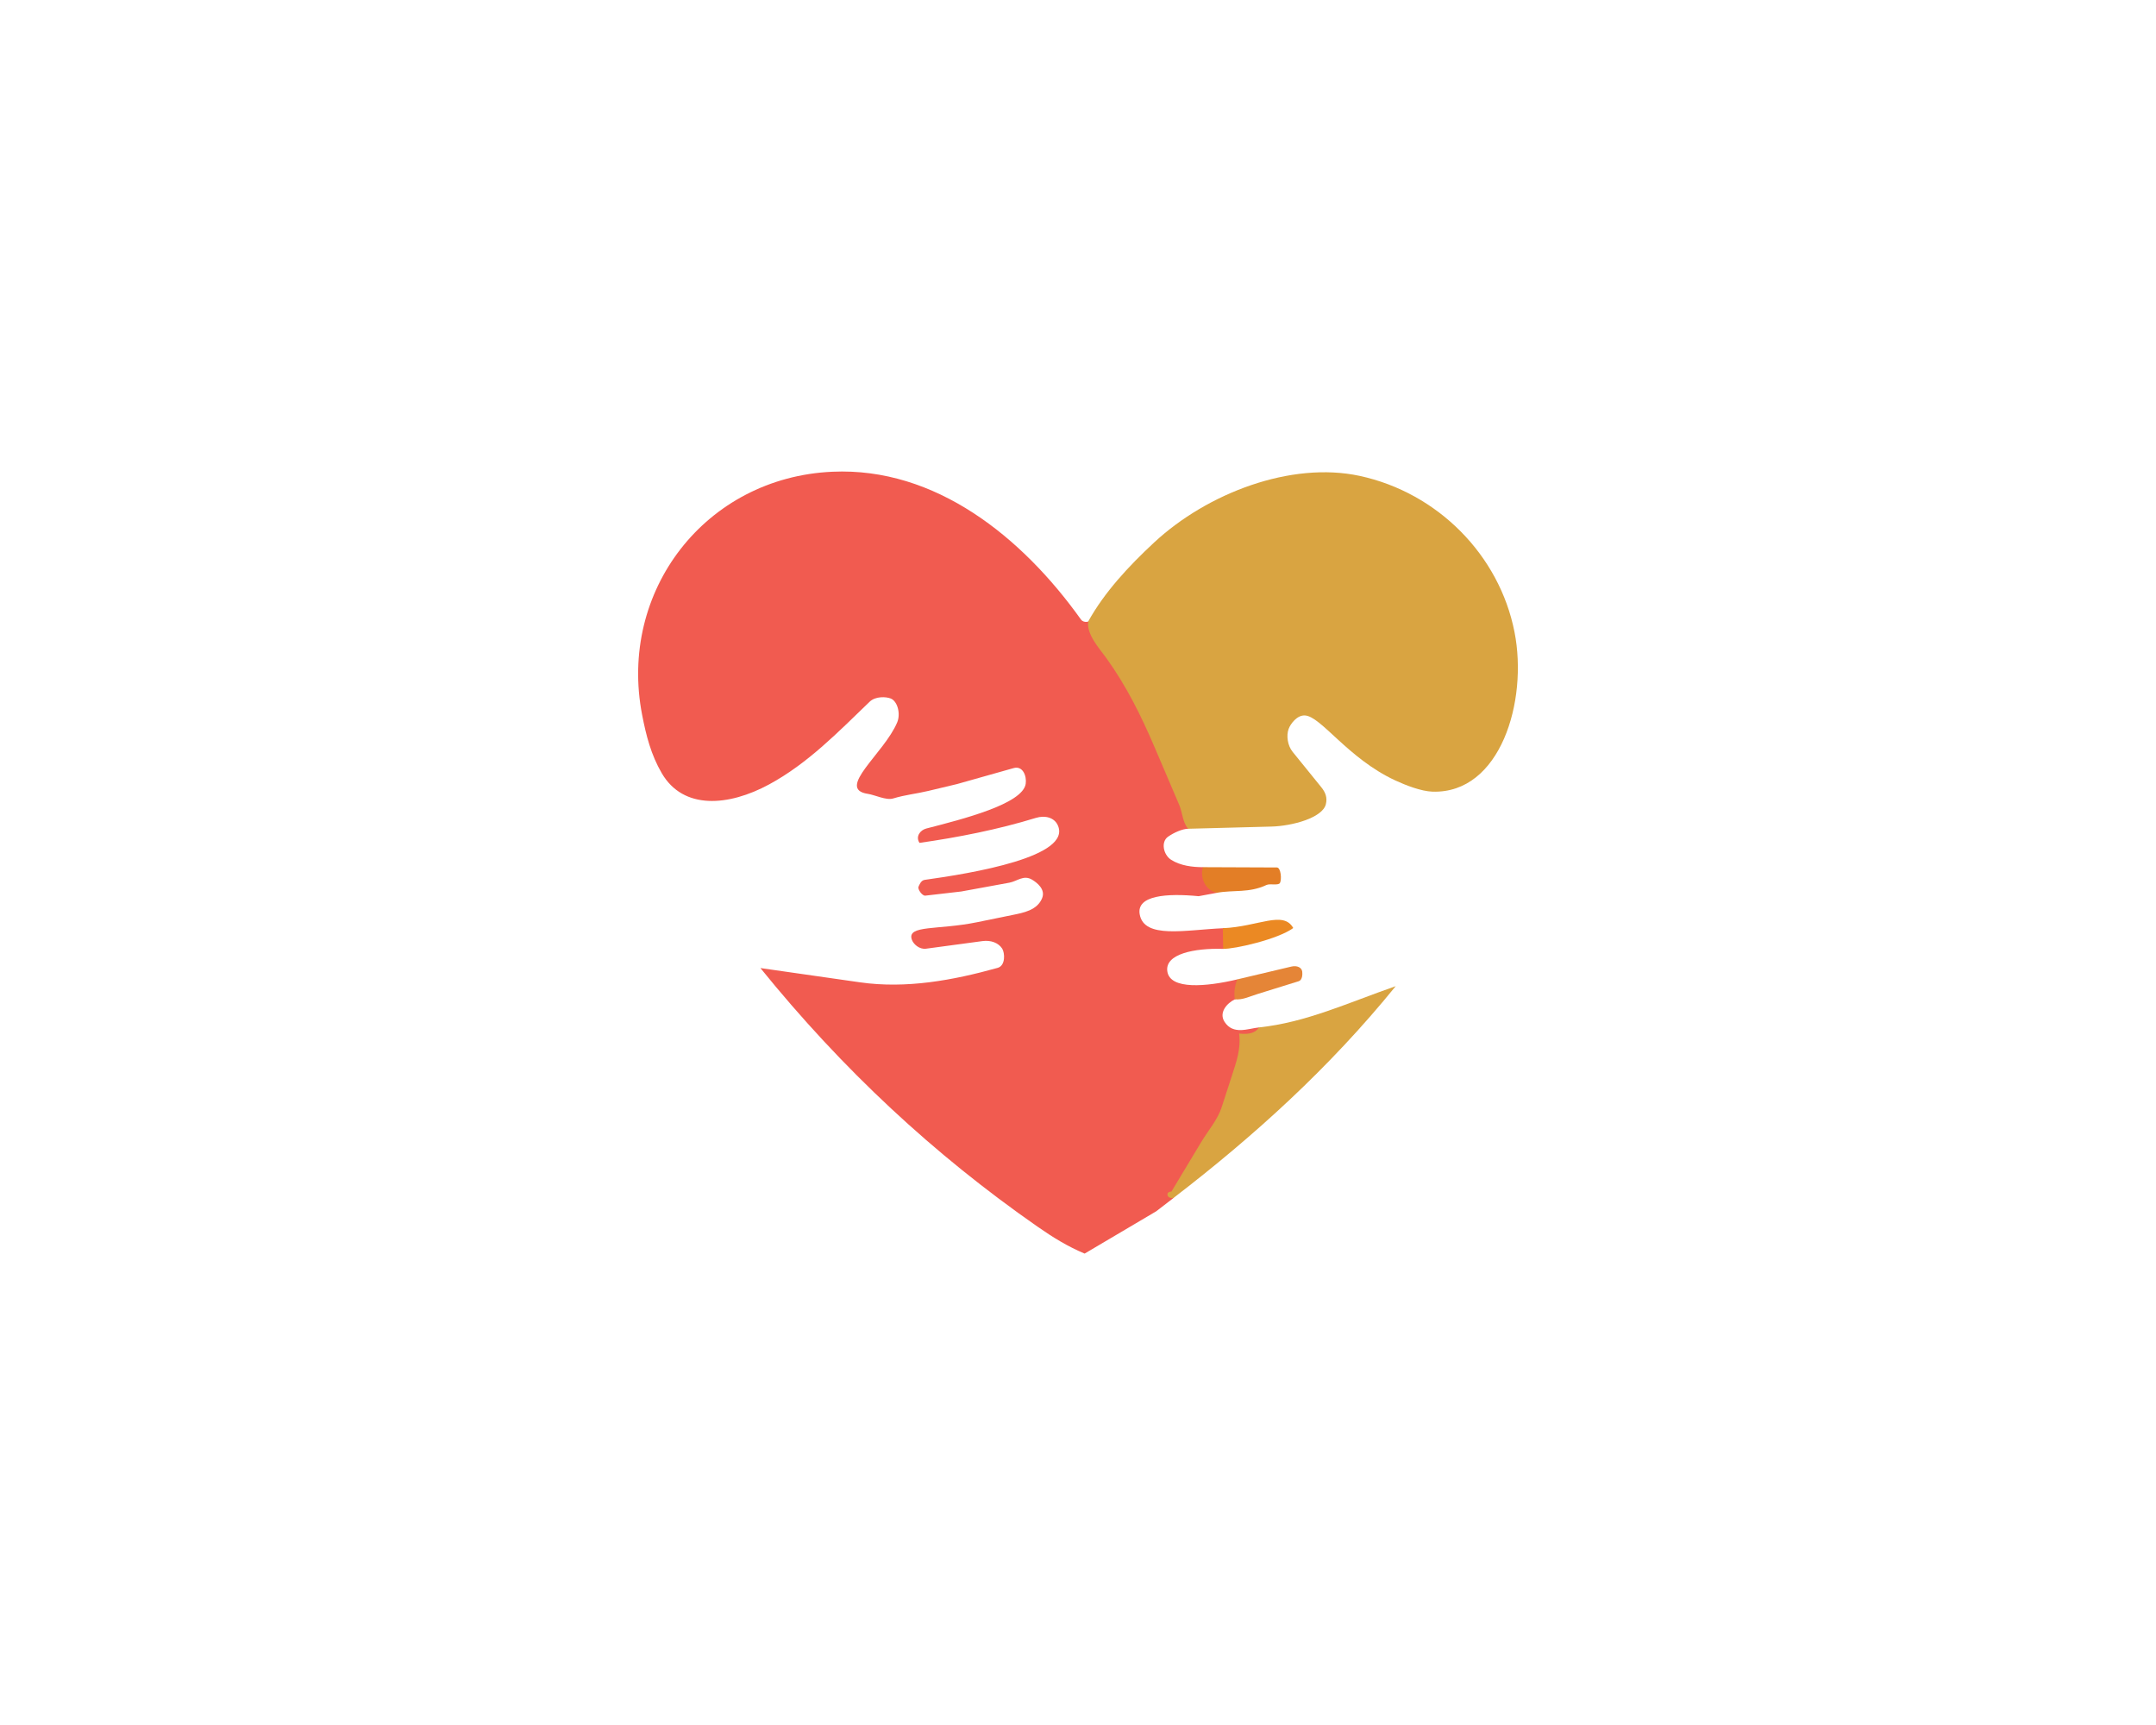
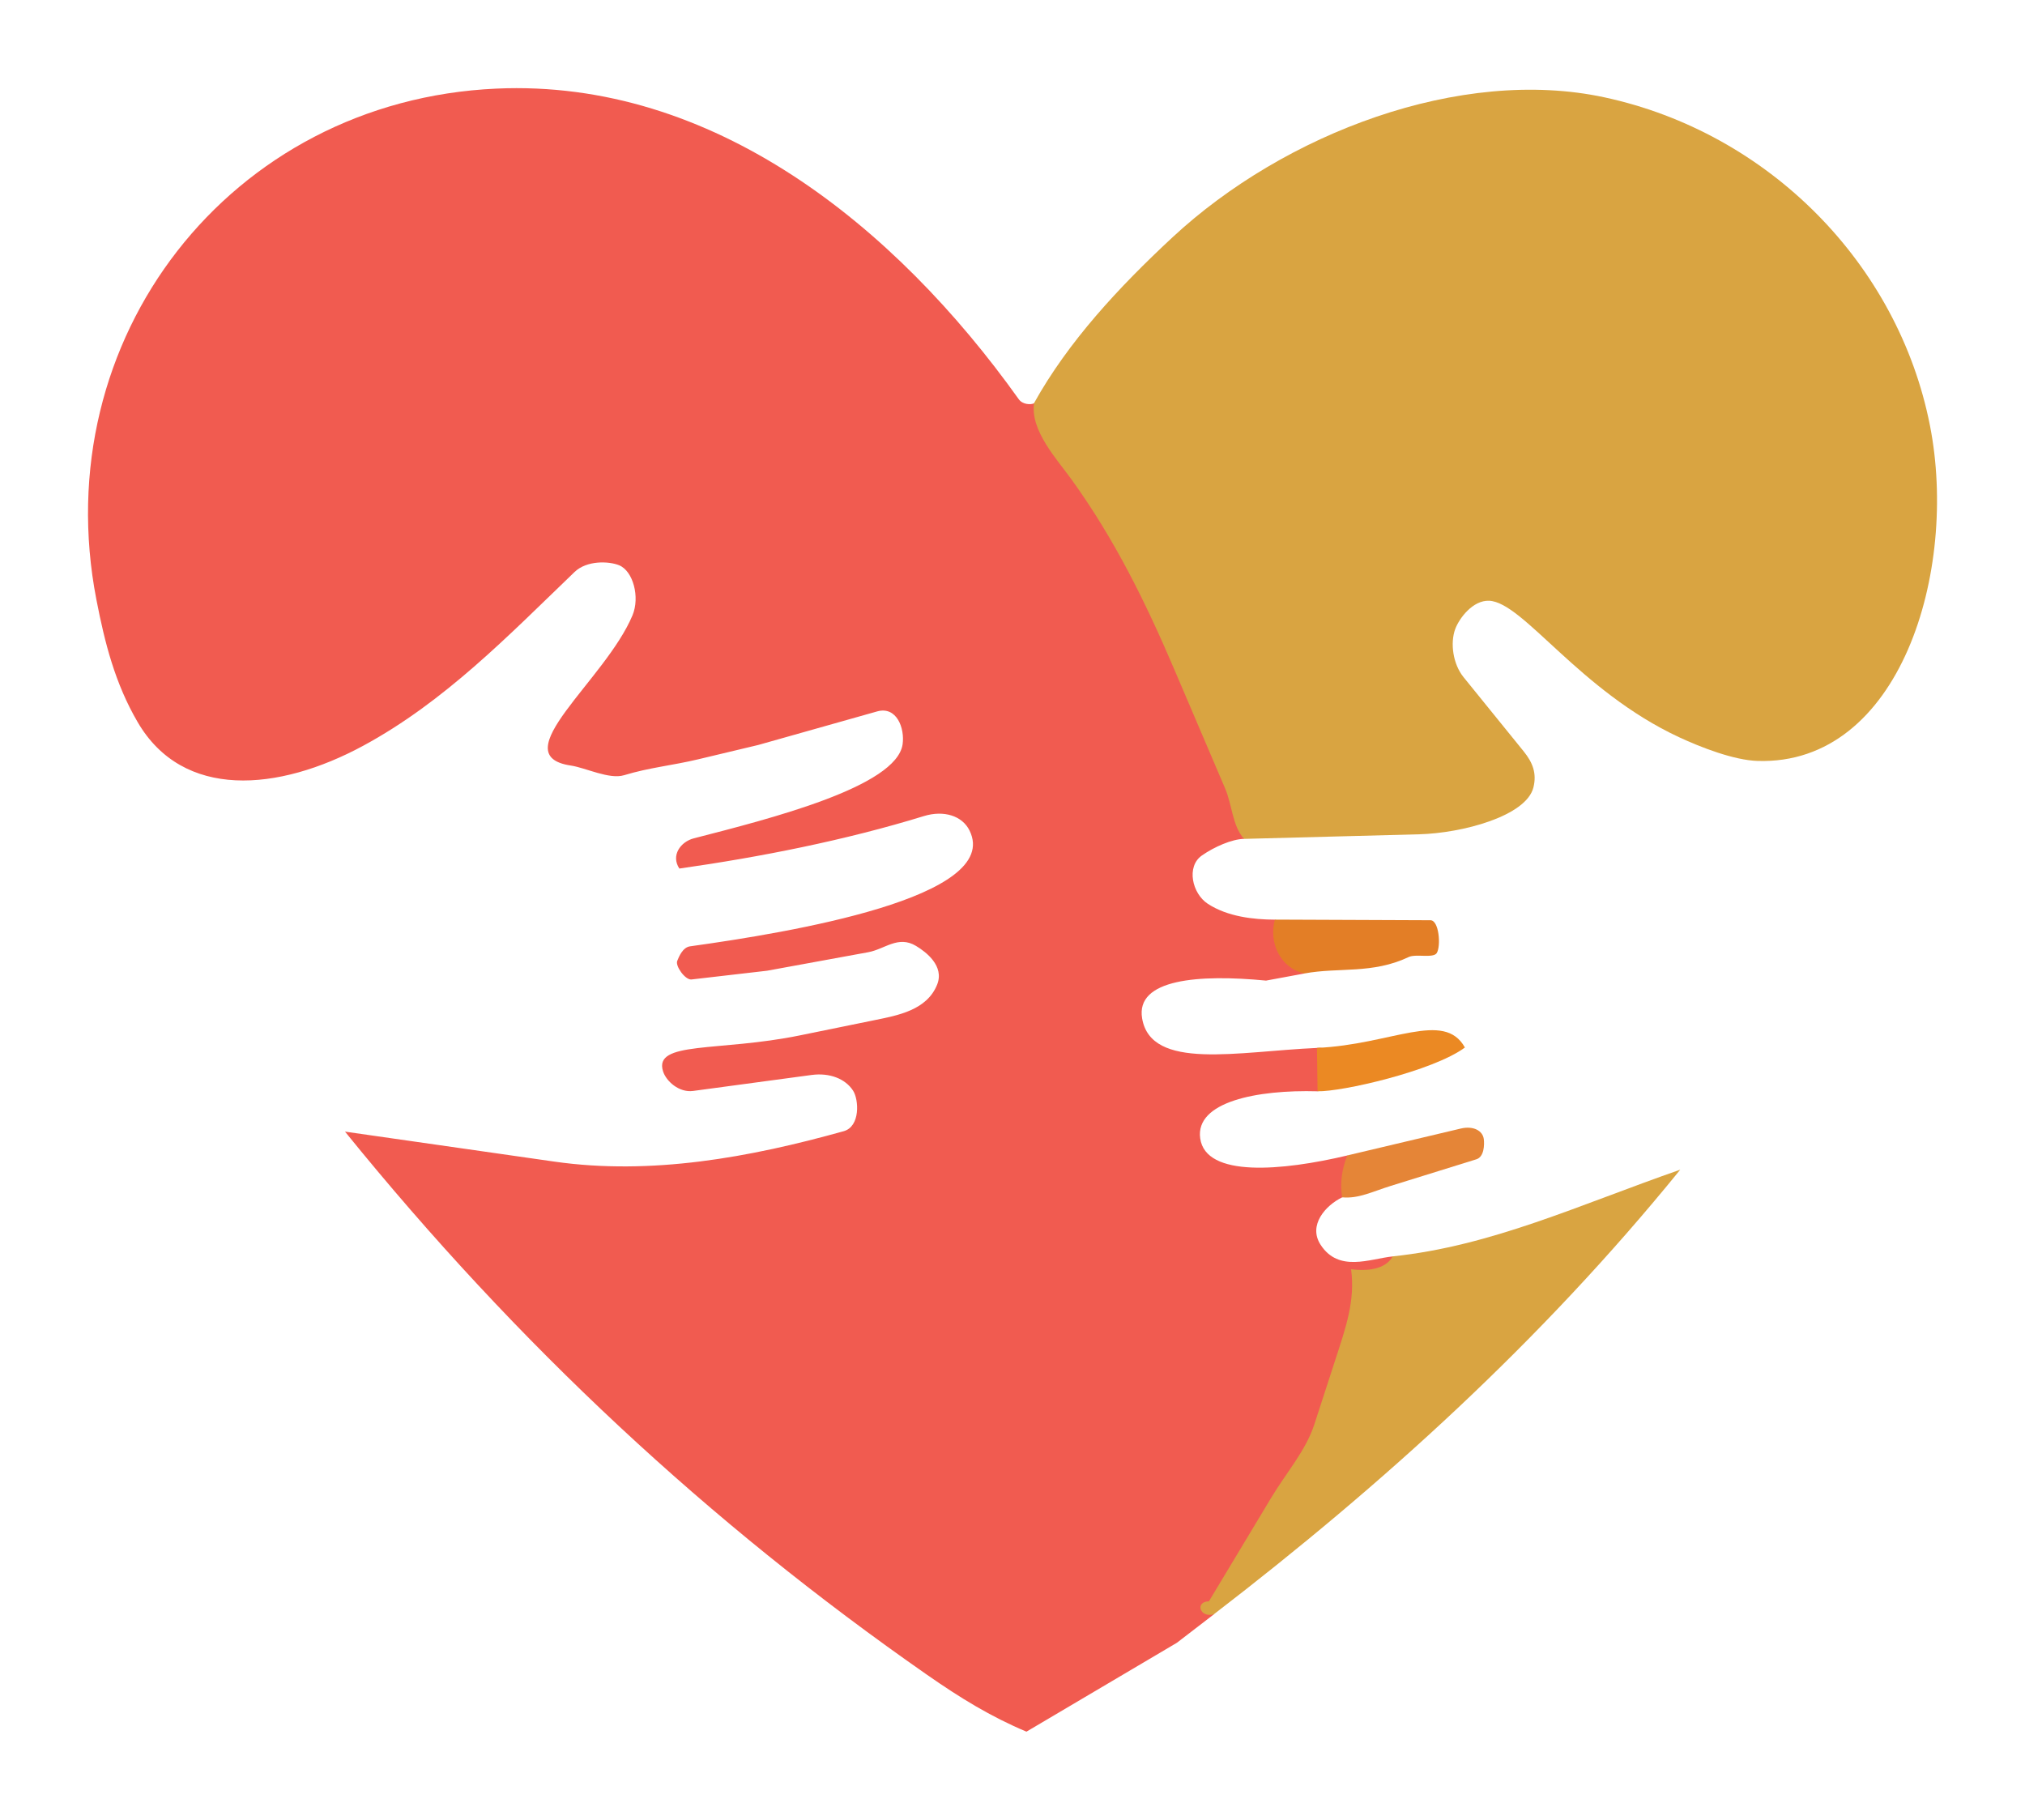
- <svg xmlns="http://www.w3.org/2000/svg" id="Layer_1" version="1.1" viewBox="0 0 1280 1024">
+ <svg xmlns="http://www.w3.org/2000/svg" id="Layer_1" version="1.1" viewBox="354 255 572 514">
  <defs>
    <style>
      .st0 {
        fill: #e37e26;
      }

      .st1 {
        fill: #eb8923;
      }

      .st2 {
        fill: #d9a441;
      }

      .st3 {
        fill: #e58537;
      }

      .st4 {
        fill: #f15b50;
      }
    </style>
  </defs>
  <path class="st4" d="M646.09,368.86c26.11,30.99,42.83,70.83,58.27,108.31,2.77,5.57,3.11,10.5,1.03,14.79-3.43.09-8.39,2.24-11.92,4.72-4.42,3.1-2.75,10.73,1.72,13.64,5.6,3.64,12.93,4.44,18.92,4.46,3.91,3.6,6.74,10.12,8.35,15.21l-10.84,2.01c-18.99-1.83-36.92-.47-35,10.69,2.54,14.85,27.08,9.31,49.38,8.33,6.29-.89,6.16,11.13.17,12.25-17.17-.49-34.58,2.99-33.15,13.29,1.55,11.18,23.26,9.17,41.55,4.84,4.77,2.7,3.66,10.21-1.45,11.83-4.71,2.28-9.67,7.87-6.1,13.38,5.11,7.89,13.85,3.99,20.39,3.3,3.39,5.9-1.5,7.42-7.26,8.03-3.42,29.94-18.12,57.76-35.45,82.1-6.07,4.94-8.67,8.6-7.81,10.97l-10.47,8.05-42.48,25.1c-10.13-4.26-18.75-9.56-28.1-16.08-61.5-42.86-115.56-93.13-164.39-153.42l59.13,8.47c27.37,3.92,55.2-1.17,81.74-8.59,4.75-1.33,4.28-8.94,2.65-11.45-2.17-3.35-6.58-5.12-11.73-4.43l-33.46,4.51c-3.97.53-7.58-2.73-8.48-5.51-2.81-8.67,15.66-5.49,38.62-10.18l21.17-4.32c6.45-1.32,14.76-2.79,17.64-10.07,2.05-5.2-3.09-9.15-5.99-10.89-5.05-3.04-8.8.92-13.48,1.78l-28.58,5.23-21.35,2.47c-1.77.2-4.63-3.8-4.03-5.25.45-1.09,1.5-3.82,3.62-4.11,28.12-3.91,88.24-13.8,78.95-32.7-2.06-4.2-7.29-5.82-12.91-4.09-22.24,6.85-46.38,11.6-69.06,14.82-2.47-3.71.35-7.58,4.09-8.54,21.52-5.54,57.28-14.55,58.97-26.58.64-4.51-1.67-10.82-7.19-9.27l-33.59,9.48-17.01,4.06c-7.28,1.74-13.71,2.3-20.88,4.48-4.19,1.27-10.8-2.09-15.06-2.73-19.26-2.87,9.73-24.04,17.43-42.43,2.15-5.15.18-12.54-3.79-14.15-2.86-1.16-9.09-1.44-12.57,1.9-18.71,17.99-36.71,36.66-59.76,49.12-23.93,12.93-50.85,15.26-63.66-6.71-6.38-10.94-9.27-22.33-11.65-34.59-14.29-73.6,37.62-140.97,112.97-144.36,61.12-2.75,112.55,38.64,147.58,87.76,1.08,1.51,3.41,1.6,4.33,1.12Z" />
  <path class="st2" d="M705.39,491.96c-3.29-3.69-3.34-9.57-5.32-14.22l-14.43-33.79c-8.12-19.01-16.86-36.71-28.92-53.45-4.22-5.86-11.74-13.87-10.63-21.64,9.63-17.31,23.83-32.63,39.11-46.83,31.59-29.34,81.35-48.3,122.03-39.53,46.24,9.97,82.94,46.93,91.93,92.74,8.06,41.04-8.38,95.97-48.69,94.71-6.71-.21-16.03-3.84-22.2-6.71-28.18-13.12-44.02-38.17-53.66-38.54-4.56-.18-8.42,4.92-9.56,8.01-1.45,3.94-.65,9.87,2.37,13.59l16.96,20.93c2.58,3.18,3.74,6.25,2.77,10.18-2,8.12-20.07,12.94-32.31,13.26l-49.45,1.3Z" />
  <path class="st2" d="M696.88,711c-3.99,1.13-5.41-3.6-1.4-3.66l17.55-29.18c4.4-7.32,9.81-13.36,12.24-20.83l5.88-18.1c2.9-8.94,5.71-16.73,4.49-25.7,6.14.77,10.12-.66,11.76-3.63,27.94-2.92,52.7-14.56,81.22-24.49-39.53,48.7-84.17,89.01-131.74,125.59Z" />
  <path class="st0" d="M722.47,529.98c-6.77-1.44-10.18-8.72-8.35-15.21l43.94.18c2.42,0,3,7.23,1.79,9.25-.93,1.56-5.93.19-7.91,1.13-10.3,4.89-19.72,2.85-29.46,4.65Z" />
  <path class="st3" d="M733.11,593.22c-.66-4.28-.01-8.09,1.45-11.83l32.07-7.6c3.55-.84,6.21.61,6.5,3,.19,1.59.11,5-2.11,5.69l-24.17,7.51c-5.09,1.58-9.13,3.68-13.74,3.23Z" />
  <path class="st1" d="M726.17,563.26l-.17-12.25c21.05-.93,35.89-10.71,41.79-.11-9.07,6.69-34.92,12.55-41.62,12.36Z" />
</svg>
